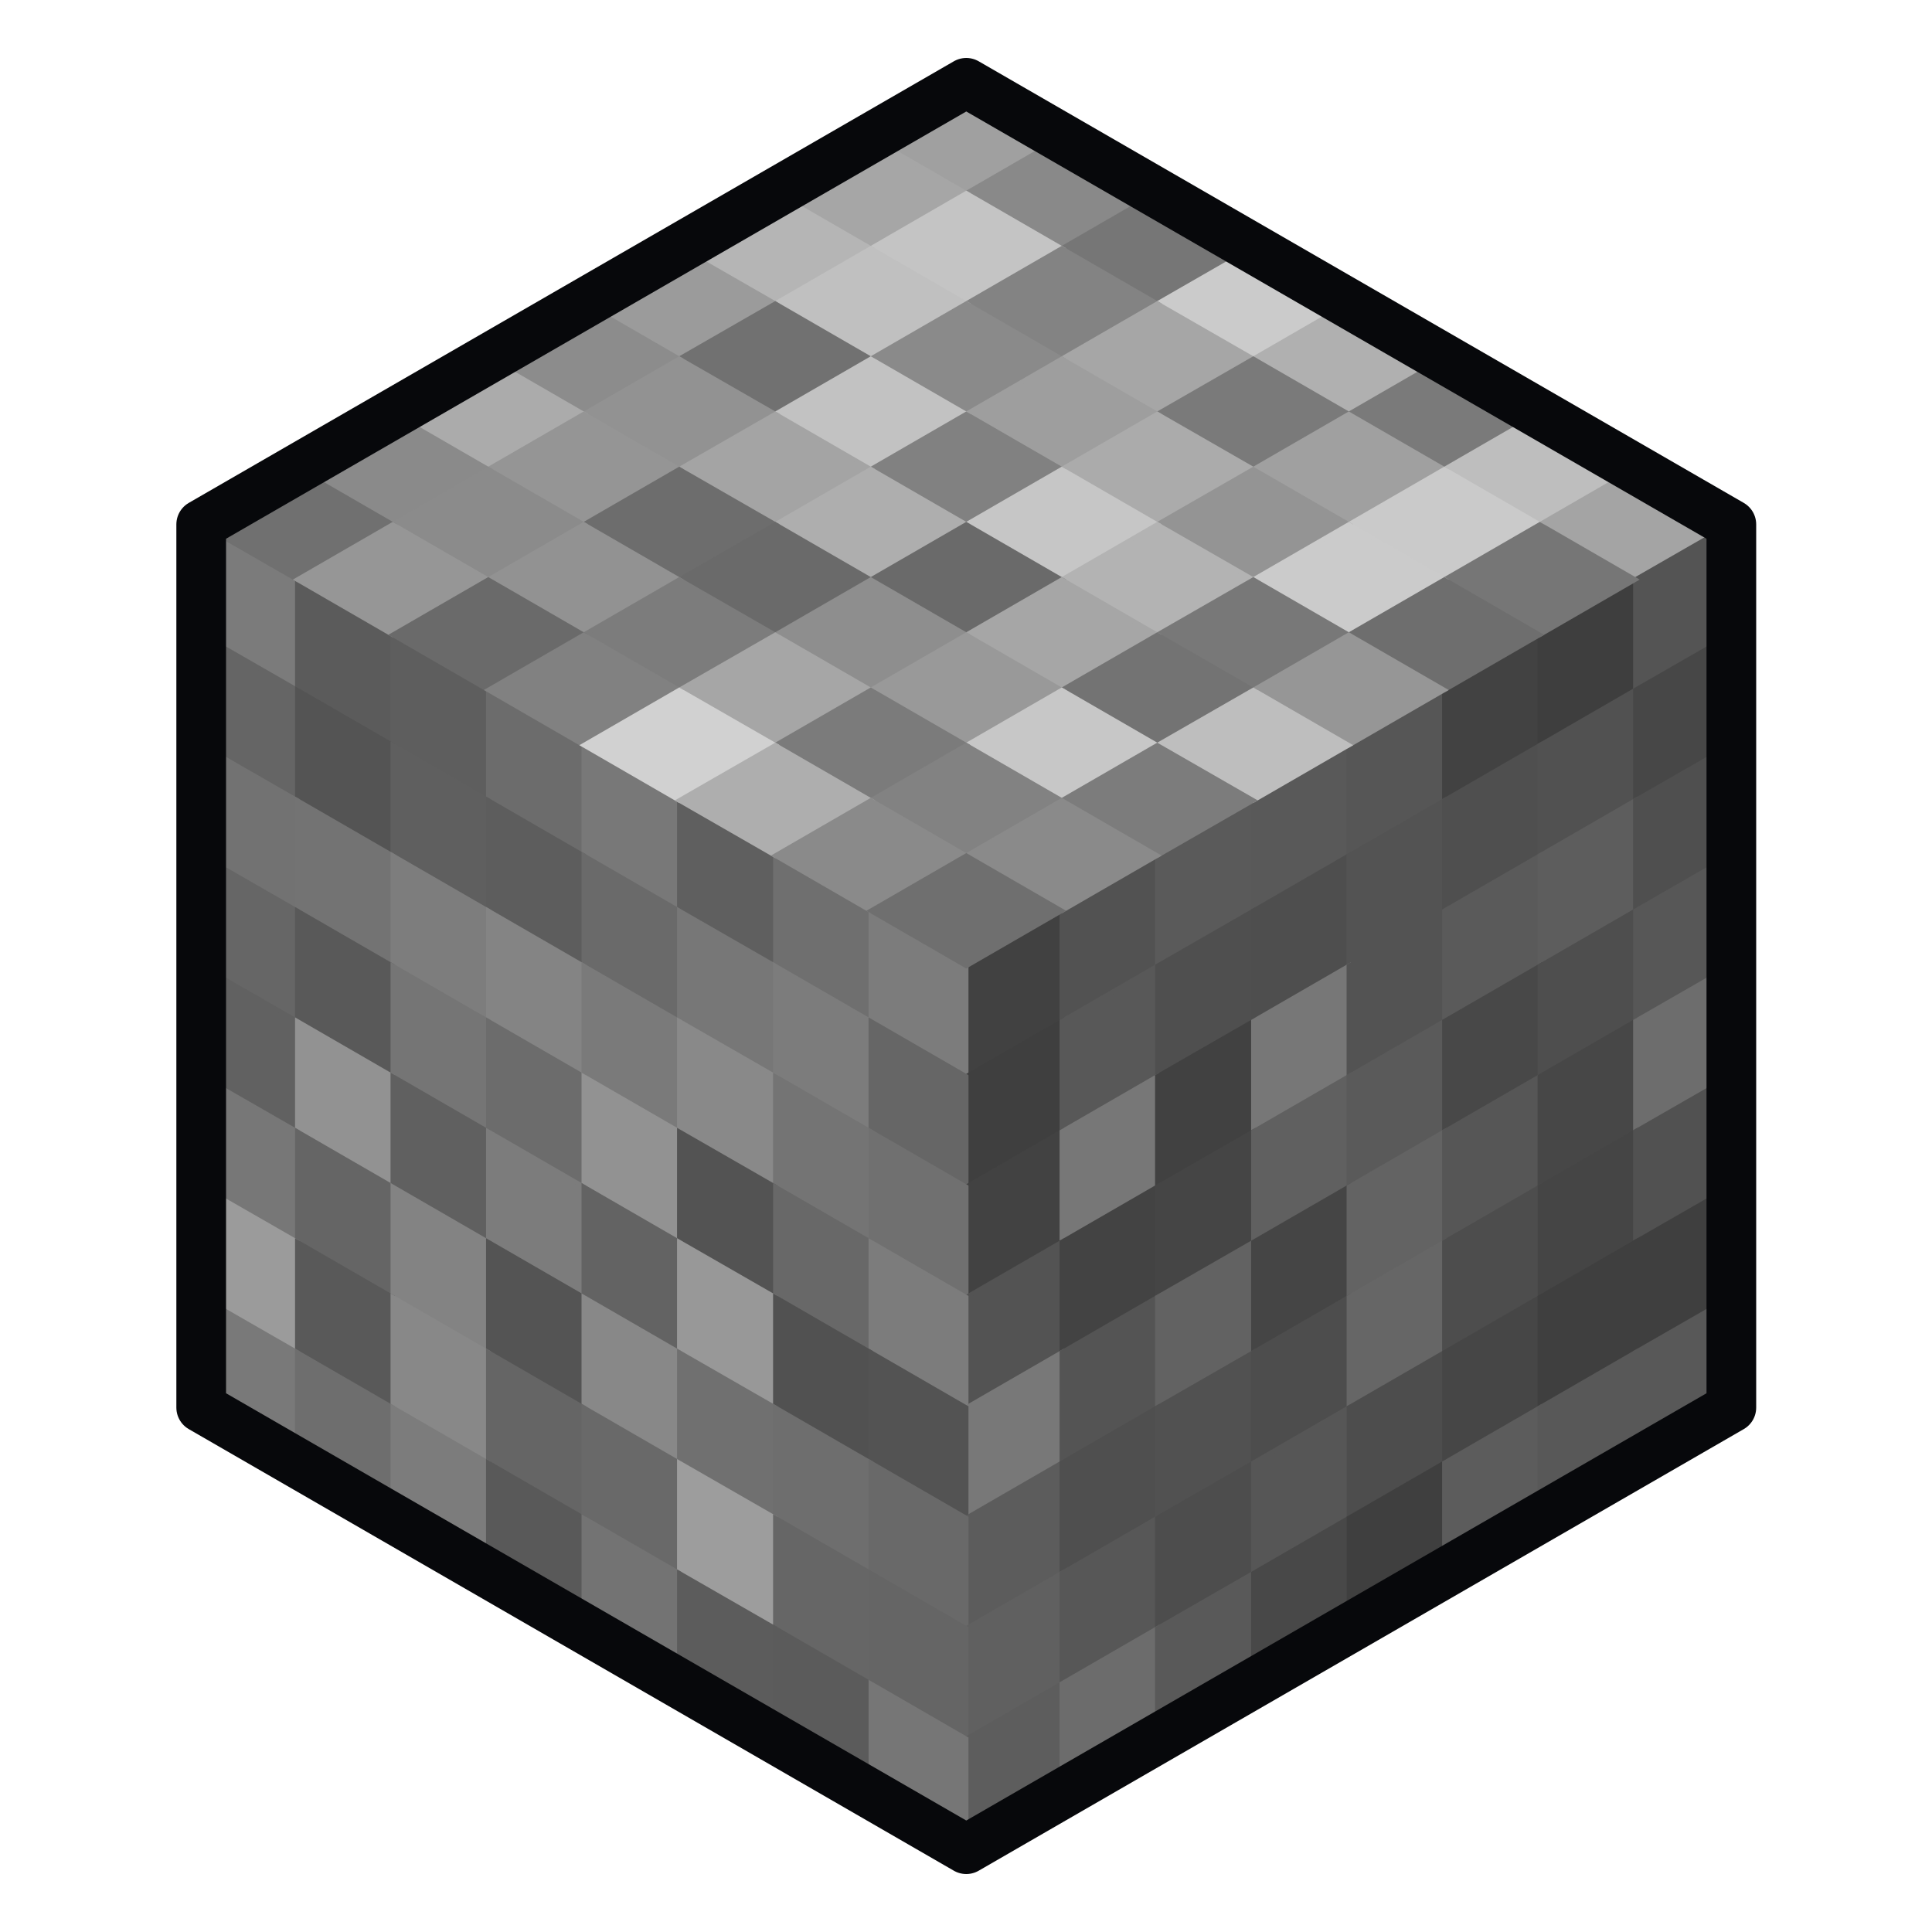
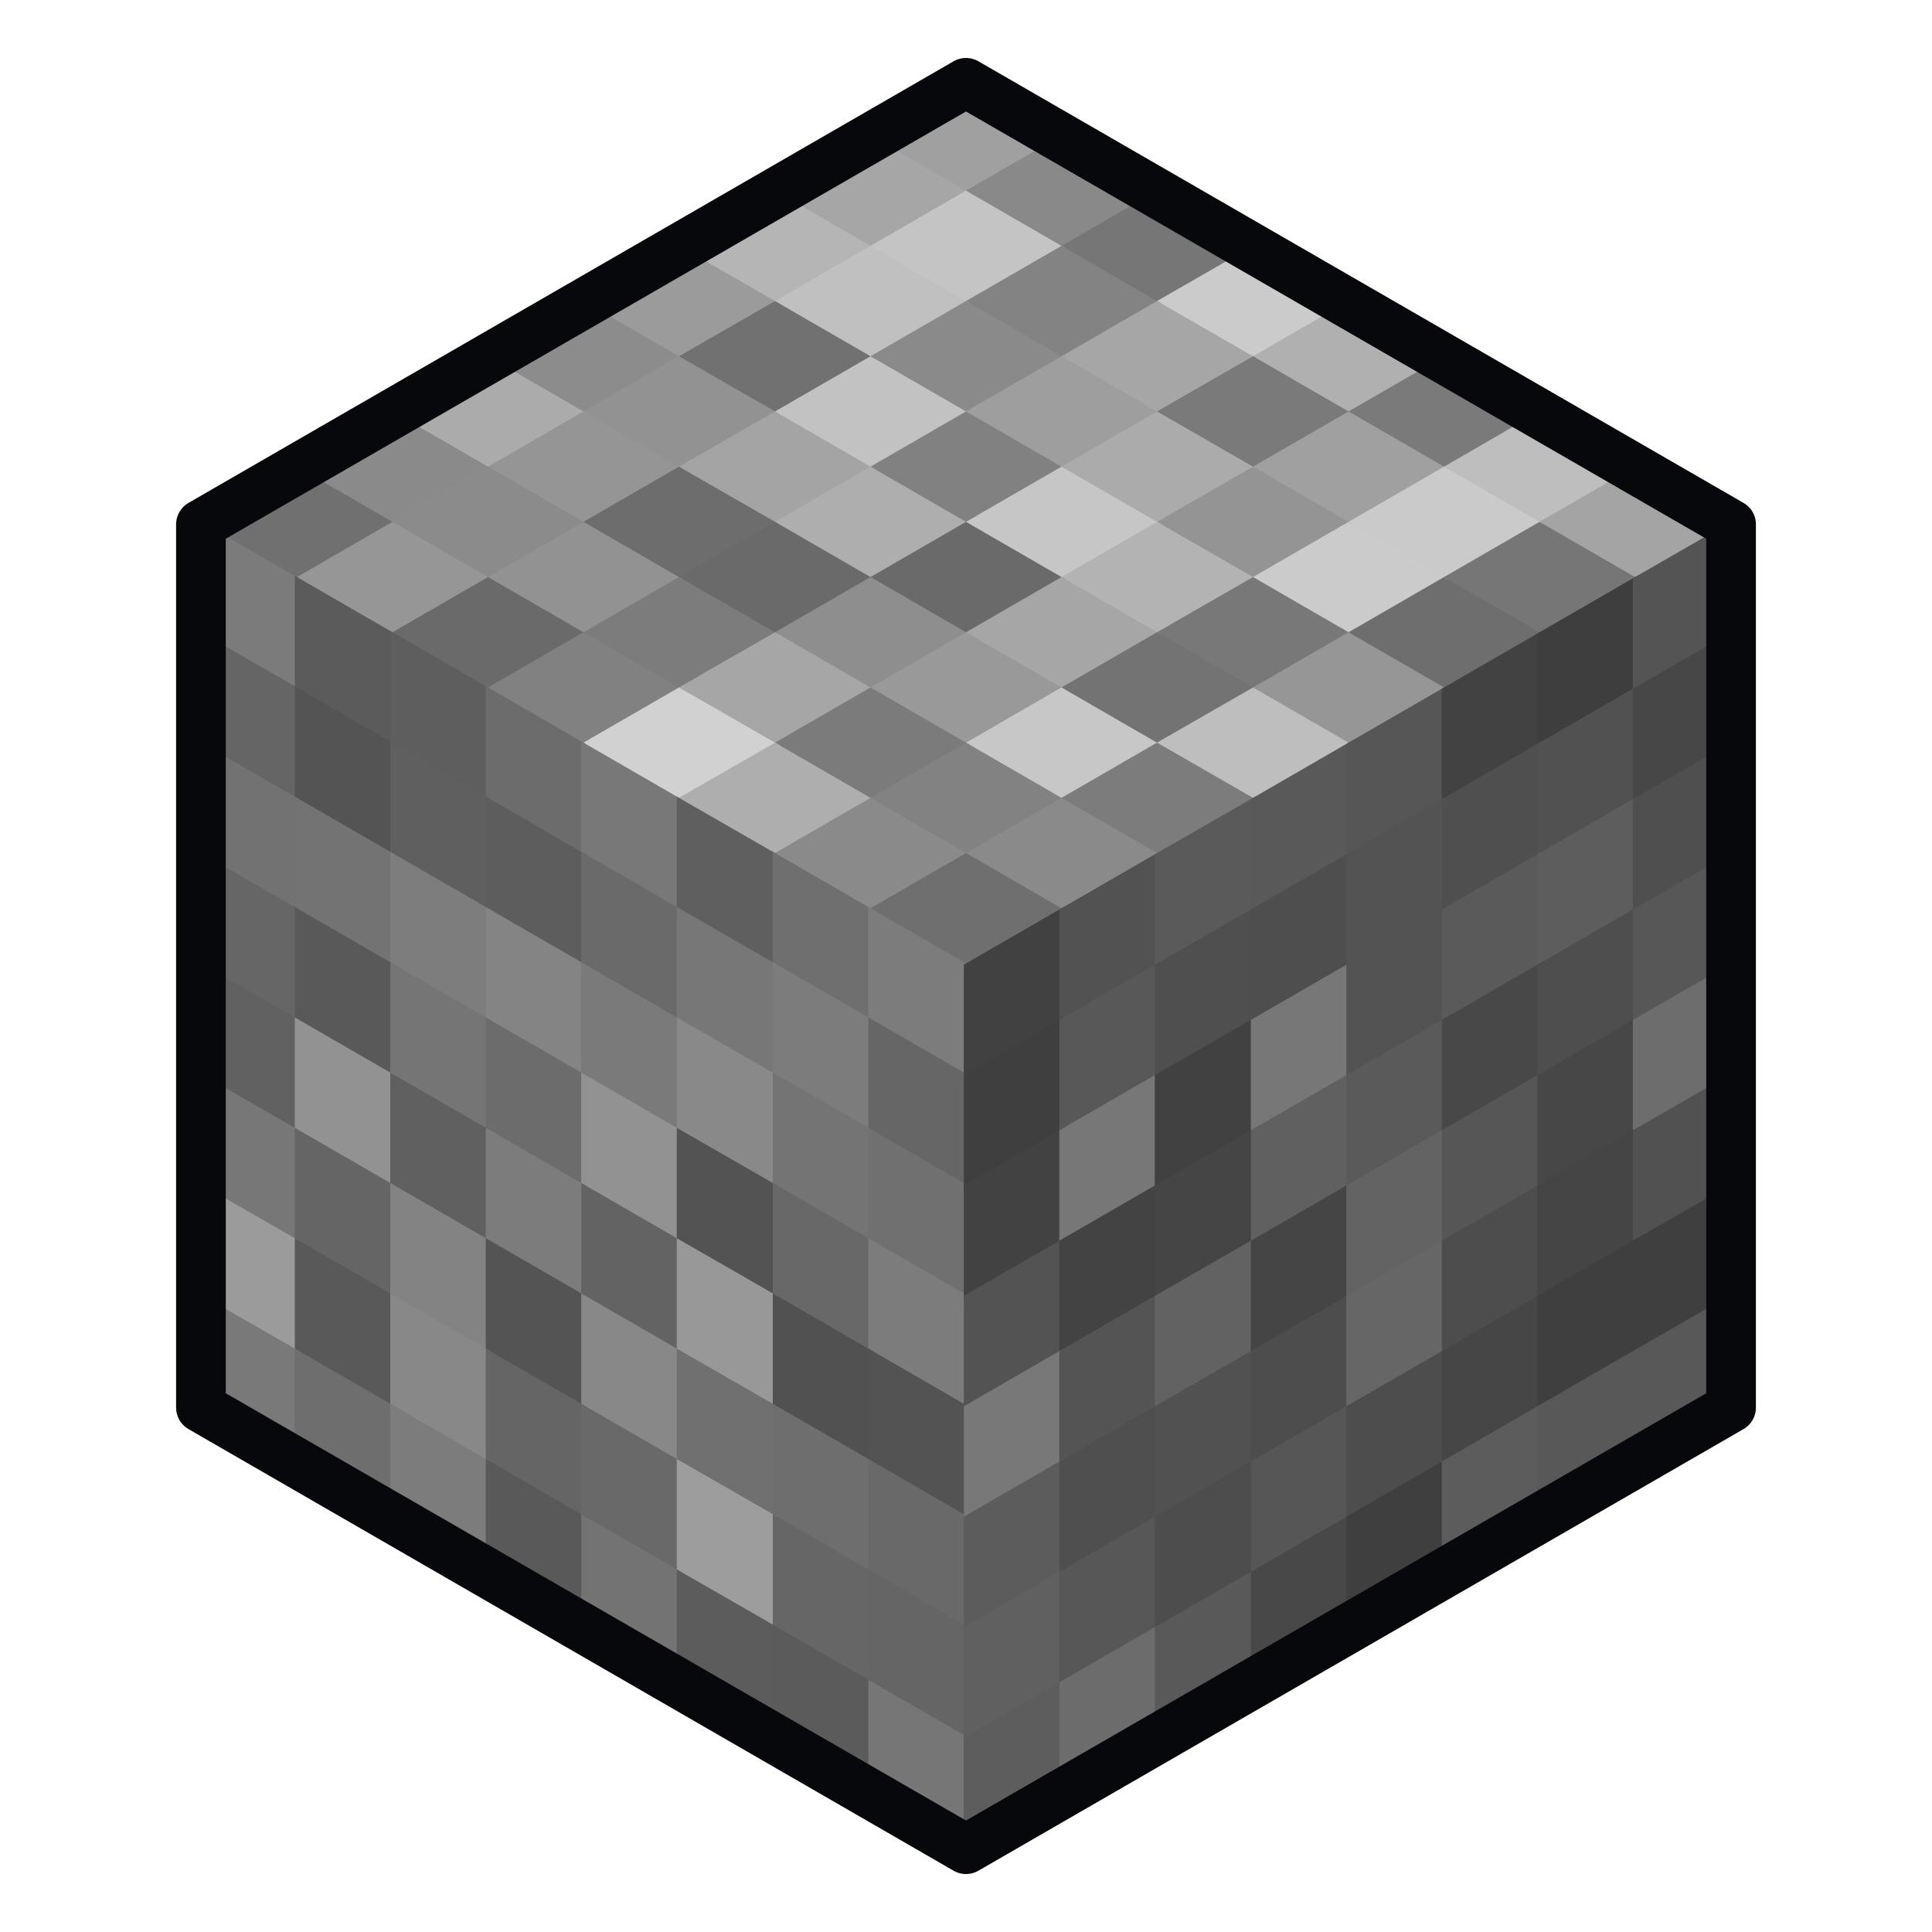
- <svg xmlns="http://www.w3.org/2000/svg" viewBox="-14.86 -1.5 29.71 35.00" width="128" height="128">
+ <svg xmlns="http://www.w3.org/2000/svg" viewBox="-17.50 -1.50 35.00 35.00" width="128" height="128">
  <polygon points="0,0 1.73,1 0,2 -1.73,1" fill="#a0a0a0" stroke="#a0a0a0" stroke-width="0.08" />
+   <polygon points="1.73,1 3.46,2 1.73,3 0,2" fill="#898989" stroke="#898989" stroke-width="0.08" />
+   <polygon points="3.46,2 5.2,3 3.46,4 1.73,3" fill="#767676" stroke="#767676" stroke-width="0.08" />
+   <polygon points="5.2,3 6.93,4 5.2,5 3.46,4" fill="#cbcbcb" stroke="#cbcbcb" stroke-width="0.08" />
+   <polygon points="6.93,4 8.66,5 6.93,6 5.2,5" fill="#b0b0b0" stroke="#b0b0b0" stroke-width="0.08" />
+   <polygon points="8.66,5 10.39,6 8.66,7 6.93,6" fill="#7a7a7a" stroke="#7a7a7a" stroke-width="0.08" />
+   <polygon points="10.39,6 12.12,7 10.39,8 8.66,7" fill="#bebebe" stroke="#bebebe" stroke-width="0.08" />
+   <polygon points="12.12,7 13.86,8 12.12,9 10.39,8" fill="#a4a4a4" stroke="#a4a4a4" stroke-width="0.08" />
+   <polygon points="-1.73,1 0,2 -1.73,3 -3.46,2" fill="#a6a6a6" stroke="#a6a6a6" stroke-width="0.08" />
+   <polygon points="0,2 1.73,3 0,4 -1.73,3" fill="#c4c4c4" stroke="#c4c4c4" stroke-width="0.08" />
+   <polygon points="1.73,3 3.46,4 1.73,5 0,4" fill="#838383" stroke="#838383" stroke-width="0.08" />
+   <polygon points="3.46,4 5.2,5 3.46,6 1.73,5" fill="#a6a6a6" stroke="#a6a6a6" stroke-width="0.08" />
+   <polygon points="5.2,5 6.93,6 5.2,7 3.46,6" fill="#7a7a7a" stroke="#7a7a7a" stroke-width="0.08" />
+   <polygon points="6.93,6 8.66,7 6.93,8 5.2,7" fill="#a0a0a0" stroke="#a0a0a0" stroke-width="0.08" />
+   <polygon points="8.66,7 10.39,8 8.66,9 6.93,8" fill="#cacaca" stroke="#cacaca" stroke-width="0.08" />
+   <polygon points="10.39,8 12.12,9 10.39,10 8.66,9" fill="#767676" stroke="#767676" stroke-width="0.08" />
+   <polygon points="-3.46,2 -1.73,3 -3.46,4 -5.2,3" fill="#b5b5b5" stroke="#b5b5b5" stroke-width="0.08" />
+   <polygon points="-1.73,3 0,4 -1.73,5 -3.46,4" fill="#c0c0c0" stroke="#c0c0c0" stroke-width="0.08" />
+   <polygon points="0,4 1.73,5 0,6 -1.73,5" fill="#8a8a8a" stroke="#8a8a8a" stroke-width="0.08" />
+   <polygon points="1.73,5 3.46,6 1.73,7 0,6" fill="#9e9e9e" stroke="#9e9e9e" stroke-width="0.08" />
+   <polygon points="3.46,6 5.2,7 3.46,8 1.73,7" fill="#ababab" stroke="#ababab" stroke-width="0.08" />
+   <polygon points="5.2,7 6.93,8 5.2,9 3.46,8" fill="#949494" stroke="#949494" stroke-width="0.08" />
+   <polygon points="6.93,8 8.66,9 6.93,10 5.2,9" fill="#cbcbcb" stroke="#cbcbcb" stroke-width="0.08" />
+   <polygon points="8.66,9 10.39,10 8.66,11 6.93,10" fill="#6e6e6e" stroke="#6e6e6e" stroke-width="0.08" />
+   <polygon points="-5.2,3 -3.46,4 -5.2,5 -6.93,4" fill="#9b9b9b" stroke="#9b9b9b" stroke-width="0.08" />
+   <polygon points="-3.46,4 -1.73,5 -3.46,6 -5.2,5" fill="#717171" stroke="#717171" stroke-width="0.08" />
+   <polygon points="-1.73,5 0,6 -1.73,7 -3.46,6" fill="#c2c2c2" stroke="#c2c2c2" stroke-width="0.08" />
+   <polygon points="0,6 1.73,7 0,8 -1.73,7" fill="#818181" stroke="#818181" stroke-width="0.08" />
+   <polygon points="1.73,7 3.46,8 1.73,9 0,8" fill="#c6c6c6" stroke="#c6c6c6" stroke-width="0.08" />
+   <polygon points="3.46,8 5.2,9 3.46,10 1.73,9" fill="#b3b3b3" stroke="#b3b3b3" stroke-width="0.08" />
+   <polygon points="5.2,9 6.93,10 5.2,11 3.46,10" fill="#787878" stroke="#787878" stroke-width="0.08" />
+   <polygon points="6.93,10 8.66,11 6.93,12 5.2,11" fill="#969696" stroke="#969696" stroke-width="0.08" />
+   <polygon points="-6.93,4 -5.2,5 -6.93,6 -8.66,5" fill="#8c8c8c" stroke="#8c8c8c" stroke-width="0.08" />
+   <polygon points="-5.2,5 -3.46,6 -5.2,7 -6.93,6" fill="#929292" stroke="#929292" stroke-width="0.08" />
+   <polygon points="-3.46,6 -1.73,7 -3.46,8 -5.2,7" fill="#a4a4a4" stroke="#a4a4a4" stroke-width="0.08" />
+   <polygon points="-1.73,7 0,8 -1.73,9 -3.46,8" fill="#aeaeae" stroke="#aeaeae" stroke-width="0.08" />
+   <polygon points="0,8 1.73,9 0,10 -1.73,9" fill="#6a6a6a" stroke="#6a6a6a" stroke-width="0.08" />
+   <polygon points="1.73,9 3.46,10 1.73,11 0,10" fill="#a6a6a6" stroke="#a6a6a6" stroke-width="0.08" />
+   <polygon points="3.46,10 5.2,11 3.46,12 1.73,11" fill="#737373" stroke="#737373" stroke-width="0.08" />
+   <polygon points="5.2,11 6.93,12 5.2,13 3.46,12" fill="#bebebe" stroke="#bebebe" stroke-width="0.08" />
+   <polygon points="-8.66,5 -6.93,6 -8.66,7 -10.39,6" fill="#ababab" stroke="#ababab" stroke-width="0.08" />
+   <polygon points="-6.93,6 -5.2,7 -6.93,8 -8.66,7" fill="#959595" stroke="#959595" stroke-width="0.08" />
+   <polygon points="-5.2,7 -3.46,8 -5.2,9 -6.93,8" fill="#6d6d6d" stroke="#6d6d6d" stroke-width="0.08" />
+   <polygon points="-3.46,8 -1.73,9 -3.46,10 -5.2,9" fill="#6a6a6a" stroke="#6a6a6a" stroke-width="0.08" />
+   <polygon points="-1.73,9 0,10 -1.73,11 -3.46,10" fill="#8e8e8e" stroke="#8e8e8e" stroke-width="0.08" />
+   <polygon points="0,10 1.73,11 0,12 -1.73,11" fill="#999999" stroke="#999999" stroke-width="0.08" />
+   <polygon points="1.73,11 3.46,12 1.73,13 0,12" fill="#c7c7c7" stroke="#c7c7c7" stroke-width="0.08" />
+   <polygon points="3.46,12 5.2,13 3.46,14 1.73,13" fill="#7c7c7c" stroke="#7c7c7c" stroke-width="0.08" />
+   <polygon points="-10.39,6 -8.66,7 -10.39,8 -12.12,7" fill="#8a8a8a" stroke="#8a8a8a" stroke-width="0.08" />
+   <polygon points="-8.66,7 -6.93,8 -8.66,9 -10.39,8" fill="#8b8b8b" stroke="#8b8b8b" stroke-width="0.08" />
+   <polygon points="-6.93,8 -5.2,9 -6.93,10 -8.66,9" fill="#929292" stroke="#929292" stroke-width="0.08" />
+   <polygon points="-5.2,9 -3.46,10 -5.2,11 -6.93,10" fill="#7c7c7c" stroke="#7c7c7c" stroke-width="0.08" />
+   <polygon points="-3.46,10 -1.73,11 -3.46,12 -5.2,11" fill="#a6a6a6" stroke="#a6a6a6" stroke-width="0.08" />
+   <polygon points="-1.73,11 0,12 -1.73,13 -3.46,12" fill="#7b7b7b" stroke="#7b7b7b" stroke-width="0.08" />
+   <polygon points="0,12 1.73,13 0,14 -1.73,13" fill="#828282" stroke="#828282" stroke-width="0.08" />
+   <polygon points="1.73,13 3.46,14 1.73,15 0,14" fill="#8a8a8a" stroke="#8a8a8a" stroke-width="0.08" />
+   <polygon points="-12.12,7 -10.39,8 -12.12,9 -13.86,8" fill="#707070" stroke="#707070" stroke-width="0.08" />
+   <polygon points="-10.39,8 -8.66,9 -10.39,10 -12.12,9" fill="#969696" stroke="#969696" stroke-width="0.08" />
+   <polygon points="-8.66,9 -6.93,10 -8.66,11 -10.39,10" fill="#6a6a6a" stroke="#6a6a6a" stroke-width="0.08" />
+   <polygon points="-6.93,10 -5.2,11 -6.93,12 -8.66,11" fill="#818181" stroke="#818181" stroke-width="0.08" />
+   <polygon points="-5.2,11 -3.46,12 -5.2,13 -6.93,12" fill="#d1d1d1" stroke="#d1d1d1" stroke-width="0.08" />
+   <polygon points="-3.46,12 -1.73,13 -3.46,14 -5.2,13" fill="#aeaeae" stroke="#aeaeae" stroke-width="0.08" />
+   <polygon points="-1.73,13 0,14 -1.73,15 -3.46,14" fill="#8a8a8a" stroke="#8a8a8a" stroke-width="0.08" />
+   <polygon points="0,14 1.73,15 0,16 -1.73,15" fill="#6f6f6f" stroke="#6f6f6f" stroke-width="0.08" />
  <polygon points="-13.86,8 -12.12,9 -12.12,11 -13.86,10" fill="#7b7b7b" stroke="#7b7b7b" stroke-width="0.08" />
+   <polygon points="-12.12,9 -10.39,10 -10.39,12 -12.12,11" fill="#5b5b5b" stroke="#5b5b5b" stroke-width="0.08" />
+   <polygon points="-10.39,10 -8.66,11 -8.66,13 -10.39,12" fill="#5e5e5e" stroke="#5e5e5e" stroke-width="0.08" />
+   <polygon points="-8.66,11 -6.93,12 -6.93,14 -8.66,13" fill="#6c6c6c" stroke="#6c6c6c" stroke-width="0.08" />
+   <polygon points="-6.93,12 -5.2,13 -5.2,15 -6.93,14" fill="#787878" stroke="#787878" stroke-width="0.08" />
+   <polygon points="-5.2,13 -3.46,14 -3.46,16 -5.2,15" fill="#5f5f5f" stroke="#5f5f5f" stroke-width="0.08" />
+   <polygon points="-3.46,14 -1.73,15 -1.73,17 -3.46,16" fill="#6f6f6f" stroke="#6f6f6f" stroke-width="0.08" />
+   <polygon points="-1.73,15 0,16 0,18 -1.73,17" fill="#7c7c7c" stroke="#7c7c7c" stroke-width="0.08" />
+   <polygon points="-13.86,10 -12.12,11 -12.12,13 -13.86,12" fill="#656565" stroke="#656565" stroke-width="0.08" />
+   <polygon points="-12.12,11 -10.39,12 -10.39,14 -12.12,13" fill="#545454" stroke="#545454" stroke-width="0.08" />
+   <polygon points="-10.39,12 -8.66,13 -8.66,15 -10.39,14" fill="#5f5f5f" stroke="#5f5f5f" stroke-width="0.08" />
+   <polygon points="-8.66,13 -6.93,14 -6.93,16 -8.66,15" fill="#5d5d5d" stroke="#5d5d5d" stroke-width="0.08" />
+   <polygon points="-6.93,14 -5.2,15 -5.2,17 -6.93,16" fill="#6a6a6a" stroke="#6a6a6a" stroke-width="0.08" />
+   <polygon points="-5.2,15 -3.46,16 -3.46,18 -5.2,17" fill="#777777" stroke="#777777" stroke-width="0.08" />
+   <polygon points="-3.46,16 -1.73,17 -1.73,19 -3.46,18" fill="#7c7c7c" stroke="#7c7c7c" stroke-width="0.08" />
+   <polygon points="-1.73,17 0,18 0,20 -1.73,19" fill="#666666" stroke="#666666" stroke-width="0.08" />
+   <polygon points="-13.86,12 -12.12,13 -12.12,15 -13.86,14" fill="#727272" stroke="#727272" stroke-width="0.08" />
+   <polygon points="-12.12,13 -10.39,14 -10.39,16 -12.12,15" fill="#737373" stroke="#737373" stroke-width="0.08" />
+   <polygon points="-10.39,14 -8.66,15 -8.66,17 -10.39,16" fill="#7d7d7d" stroke="#7d7d7d" stroke-width="0.08" />
+   <polygon points="-8.66,15 -6.93,16 -6.93,18 -8.66,17" fill="#848484" stroke="#848484" stroke-width="0.08" />
+   <polygon points="-6.93,16 -5.2,17 -5.2,19 -6.93,18" fill="#7a7a7a" stroke="#7a7a7a" stroke-width="0.08" />
+   <polygon points="-5.2,17 -3.46,18 -3.46,20 -5.2,19" fill="#898989" stroke="#898989" stroke-width="0.08" />
+   <polygon points="-3.46,18 -1.73,19 -1.73,21 -3.46,20" fill="#747474" stroke="#747474" stroke-width="0.08" />
+   <polygon points="-1.73,19 0,20 0,22 -1.73,21" fill="#707070" stroke="#707070" stroke-width="0.08" />
+   <polygon points="-13.86,14 -12.12,15 -12.12,17 -13.86,16" fill="#666666" stroke="#666666" stroke-width="0.08" />
+   <polygon points="-12.12,15 -10.39,16 -10.39,18 -12.12,17" fill="#595959" stroke="#595959" stroke-width="0.08" />
+   <polygon points="-10.39,16 -8.66,17 -8.66,19 -10.39,18" fill="#757575" stroke="#757575" stroke-width="0.08" />
+   <polygon points="-8.66,17 -6.93,18 -6.93,20 -8.66,19" fill="#6c6c6c" stroke="#6c6c6c" stroke-width="0.08" />
+   <polygon points="-6.93,18 -5.2,19 -5.2,21 -6.93,20" fill="#929292" stroke="#929292" stroke-width="0.08" />
+   <polygon points="-5.2,19 -3.46,20 -3.46,22 -5.2,21" fill="#535353" stroke="#535353" stroke-width="0.08" />
+   <polygon points="-3.46,20 -1.73,21 -1.73,23 -3.46,22" fill="#686868" stroke="#686868" stroke-width="0.08" />
+   <polygon points="-1.73,21 0,22 0,24 -1.73,23" fill="#7c7c7c" stroke="#7c7c7c" stroke-width="0.08" />
+   <polygon points="-13.86,16 -12.12,17 -12.12,19 -13.86,18" fill="#616161" stroke="#616161" stroke-width="0.08" />
+   <polygon points="-12.12,17 -10.39,18 -10.39,20 -12.12,19" fill="#929292" stroke="#929292" stroke-width="0.08" />
+   <polygon points="-10.39,18 -8.66,19 -8.66,21 -10.39,20" fill="#606060" stroke="#606060" stroke-width="0.08" />
+   <polygon points="-8.66,19 -6.93,20 -6.93,22 -8.66,21" fill="#7c7c7c" stroke="#7c7c7c" stroke-width="0.08" />
+   <polygon points="-6.93,20 -5.2,21 -5.2,23 -6.93,22" fill="#636363" stroke="#636363" stroke-width="0.08" />
+   <polygon points="-5.2,21 -3.46,22 -3.46,24 -5.2,23" fill="#989898" stroke="#989898" stroke-width="0.08" />
+   <polygon points="-3.46,22 -1.73,23 -1.73,25 -3.46,24" fill="#515151" stroke="#515151" stroke-width="0.08" />
+   <polygon points="-1.73,23 0,24 0,26 -1.73,25" fill="#535353" stroke="#535353" stroke-width="0.08" />
+   <polygon points="-13.86,18 -12.12,19 -12.12,21 -13.86,20" fill="#777777" stroke="#777777" stroke-width="0.08" />
+   <polygon points="-12.12,19 -10.39,20 -10.39,22 -12.12,21" fill="#656565" stroke="#656565" stroke-width="0.08" />
+   <polygon points="-10.39,20 -8.66,21 -8.66,23 -10.39,22" fill="#838383" stroke="#838383" stroke-width="0.08" />
+   <polygon points="-8.66,21 -6.93,22 -6.93,24 -8.66,23" fill="#545454" stroke="#545454" stroke-width="0.08" />
+   <polygon points="-6.93,22 -5.2,23 -5.2,25 -6.93,24" fill="#888888" stroke="#888888" stroke-width="0.08" />
+   <polygon points="-5.2,23 -3.46,24 -3.46,26 -5.2,25" fill="#707070" stroke="#707070" stroke-width="0.08" />
+   <polygon points="-3.46,24 -1.73,25 -1.73,27 -3.46,26" fill="#6e6e6e" stroke="#6e6e6e" stroke-width="0.08" />
+   <polygon points="-1.73,25 0,26 0,28 -1.73,27" fill="#696969" stroke="#696969" stroke-width="0.08" />
+   <polygon points="-13.86,20 -12.12,21 -12.12,23 -13.86,22" fill="#9b9b9b" stroke="#9b9b9b" stroke-width="0.08" />
+   <polygon points="-12.12,21 -10.39,22 -10.39,24 -12.12,23" fill="#595959" stroke="#595959" stroke-width="0.08" />
+   <polygon points="-10.39,22 -8.66,23 -8.66,25 -10.39,24" fill="#888888" stroke="#888888" stroke-width="0.08" />
+   <polygon points="-8.66,23 -6.93,24 -6.93,26 -8.66,25" fill="#656565" stroke="#656565" stroke-width="0.08" />
+   <polygon points="-6.93,24 -5.2,25 -5.2,27 -6.93,26" fill="#696969" stroke="#696969" stroke-width="0.08" />
+   <polygon points="-5.2,25 -3.46,26 -3.46,28 -5.2,27" fill="#9d9d9d" stroke="#9d9d9d" stroke-width="0.08" />
+   <polygon points="-3.46,26 -1.73,27 -1.73,29 -3.46,28" fill="#666666" stroke="#666666" stroke-width="0.08" />
+   <polygon points="-1.73,27 0,28 0,30 -1.73,29" fill="#656565" stroke="#656565" stroke-width="0.08" />
+   <polygon points="-13.86,22 -12.12,23 -12.12,25 -13.86,24" fill="#797979" stroke="#797979" stroke-width="0.08" />
+   <polygon points="-12.12,23 -10.39,24 -10.39,26 -12.12,25" fill="#6e6e6e" stroke="#6e6e6e" stroke-width="0.08" />
+   <polygon points="-10.39,24 -8.66,25 -8.66,27 -10.39,26" fill="#7c7c7c" stroke="#7c7c7c" stroke-width="0.08" />
+   <polygon points="-8.66,25 -6.93,26 -6.93,28 -8.66,27" fill="#595959" stroke="#595959" stroke-width="0.08" />
+   <polygon points="-6.93,26 -5.2,27 -5.2,29 -6.93,28" fill="#737373" stroke="#737373" stroke-width="0.08" />
+   <polygon points="-5.2,27 -3.46,28 -3.46,30 -5.2,29" fill="#5c5c5c" stroke="#5c5c5c" stroke-width="0.08" />
+   <polygon points="-3.46,28 -1.73,29 -1.73,31 -3.46,30" fill="#5b5b5b" stroke="#5b5b5b" stroke-width="0.08" />
+   <polygon points="-1.73,29 0,30 0,32 -1.73,31" fill="#767676" stroke="#767676" stroke-width="0.08" />
  <polygon points="0,16 1.73,15 1.73,17 0,18" fill="#414141" stroke="#414141" stroke-width="0.08" />
-   <polygon points="1.73,1 3.46,2 1.73,3 0,2" fill="#898989" stroke="#898989" stroke-width="0.08" />
-   <polygon points="-12.12,9 -10.39,10 -10.39,12 -12.12,11" fill="#5b5b5b" stroke="#5b5b5b" stroke-width="0.08" />
  <polygon points="1.73,15 3.46,14 3.46,16 1.73,17" fill="#525252" stroke="#525252" stroke-width="0.08" />
-   <polygon points="3.46,2 5.2,3 3.46,4 1.73,3" fill="#767676" stroke="#767676" stroke-width="0.08" />
-   <polygon points="-10.39,10 -8.66,11 -8.66,13 -10.39,12" fill="#5e5e5e" stroke="#5e5e5e" stroke-width="0.08" />
  <polygon points="3.46,14 5.2,13 5.2,15 3.46,16" fill="#5a5a5a" stroke="#5a5a5a" stroke-width="0.08" />
-   <polygon points="5.2,3 6.93,4 5.2,5 3.46,4" fill="#cbcbcb" stroke="#cbcbcb" stroke-width="0.08" />
-   <polygon points="-8.66,11 -6.93,12 -6.93,14 -8.66,13" fill="#6c6c6c" stroke="#6c6c6c" stroke-width="0.08" />
  <polygon points="5.2,13 6.93,12 6.93,14 5.2,15" fill="#595959" stroke="#595959" stroke-width="0.08" />
-   <polygon points="6.93,4 8.66,5 6.93,6 5.2,5" fill="#b0b0b0" stroke="#b0b0b0" stroke-width="0.08" />
-   <polygon points="-6.93,12 -5.2,13 -5.2,15 -6.93,14" fill="#787878" stroke="#787878" stroke-width="0.08" />
  <polygon points="6.93,12 8.66,11 8.66,13 6.93,14" fill="#565656" stroke="#565656" stroke-width="0.08" />
-   <polygon points="8.66,5 10.39,6 8.66,7 6.93,6" fill="#7a7a7a" stroke="#7a7a7a" stroke-width="0.08" />
-   <polygon points="-5.2,13 -3.46,14 -3.46,16 -5.2,15" fill="#5f5f5f" stroke="#5f5f5f" stroke-width="0.08" />
  <polygon points="8.66,11 10.39,10 10.39,12 8.66,13" fill="#424242" stroke="#424242" stroke-width="0.08" />
-   <polygon points="10.39,6 12.12,7 10.39,8 8.66,7" fill="#bebebe" stroke="#bebebe" stroke-width="0.08" />
-   <polygon points="-3.46,14 -1.73,15 -1.73,17 -3.46,16" fill="#6f6f6f" stroke="#6f6f6f" stroke-width="0.08" />
  <polygon points="10.39,10 12.12,9 12.12,11 10.39,12" fill="#3e3e3e" stroke="#3e3e3e" stroke-width="0.08" />
-   <polygon points="12.12,7 13.86,8 12.12,9 10.39,8" fill="#a4a4a4" stroke="#a4a4a4" stroke-width="0.08" />
-   <polygon points="-1.73,15 0,16 0,18 -1.73,17" fill="#7c7c7c" stroke="#7c7c7c" stroke-width="0.08" />
  <polygon points="12.12,9 13.86,8 13.86,10 12.12,11" fill="#545454" stroke="#545454" stroke-width="0.08" />
-   <polygon points="-1.73,1 0,2 -1.73,3 -3.46,2" fill="#a6a6a6" stroke="#a6a6a6" stroke-width="0.08" />
-   <polygon points="-13.86,10 -12.12,11 -12.12,13 -13.86,12" fill="#656565" stroke="#656565" stroke-width="0.08" />
  <polygon points="0,18 1.73,17 1.73,19 0,20" fill="#3f3f3f" stroke="#3f3f3f" stroke-width="0.08" />
-   <polygon points="0,2 1.73,3 0,4 -1.73,3" fill="#c4c4c4" stroke="#c4c4c4" stroke-width="0.08" />
-   <polygon points="-12.12,11 -10.39,12 -10.39,14 -12.12,13" fill="#545454" stroke="#545454" stroke-width="0.08" />
  <polygon points="1.73,17 3.46,16 3.46,18 1.73,19" fill="#585858" stroke="#585858" stroke-width="0.08" />
-   <polygon points="1.73,3 3.46,4 1.73,5 0,4" fill="#838383" stroke="#838383" stroke-width="0.08" />
-   <polygon points="-10.39,12 -8.66,13 -8.66,15 -10.39,14" fill="#5f5f5f" stroke="#5f5f5f" stroke-width="0.08" />
  <polygon points="3.46,16 5.2,15 5.2,17 3.46,18" fill="#4f4f4f" stroke="#4f4f4f" stroke-width="0.08" />
-   <polygon points="3.46,4 5.2,5 3.46,6 1.73,5" fill="#a6a6a6" stroke="#a6a6a6" stroke-width="0.08" />
-   <polygon points="-8.66,13 -6.93,14 -6.93,16 -8.66,15" fill="#5d5d5d" stroke="#5d5d5d" stroke-width="0.08" />
  <polygon points="5.2,15 6.93,14 6.93,16 5.2,17" fill="#4e4e4e" stroke="#4e4e4e" stroke-width="0.08" />
-   <polygon points="5.2,5 6.93,6 5.2,7 3.46,6" fill="#7a7a7a" stroke="#7a7a7a" stroke-width="0.08" />
-   <polygon points="-6.93,14 -5.2,15 -5.2,17 -6.93,16" fill="#6a6a6a" stroke="#6a6a6a" stroke-width="0.08" />
  <polygon points="6.93,14 8.66,13 8.66,15 6.93,16" fill="#535353" stroke="#535353" stroke-width="0.08" />
-   <polygon points="6.93,6 8.66,7 6.93,8 5.2,7" fill="#a0a0a0" stroke="#a0a0a0" stroke-width="0.08" />
-   <polygon points="-5.2,15 -3.46,16 -3.46,18 -5.2,17" fill="#777777" stroke="#777777" stroke-width="0.08" />
  <polygon points="8.66,13 10.39,12 10.39,14 8.66,15" fill="#4f4f4f" stroke="#4f4f4f" stroke-width="0.08" />
-   <polygon points="8.66,7 10.39,8 8.66,9 6.93,8" fill="#cacaca" stroke="#cacaca" stroke-width="0.08" />
-   <polygon points="-3.46,16 -1.73,17 -1.73,19 -3.46,18" fill="#7c7c7c" stroke="#7c7c7c" stroke-width="0.08" />
  <polygon points="10.39,12 12.12,11 12.12,13 10.39,14" fill="#515151" stroke="#515151" stroke-width="0.08" />
-   <polygon points="10.39,8 12.12,9 10.39,10 8.66,9" fill="#767676" stroke="#767676" stroke-width="0.08" />
-   <polygon points="-1.73,17 0,18 0,20 -1.73,19" fill="#666666" stroke="#666666" stroke-width="0.08" />
  <polygon points="12.12,11 13.86,10 13.86,12 12.12,13" fill="#474747" stroke="#474747" stroke-width="0.08" />
-   <polygon points="-3.46,2 -1.73,3 -3.46,4 -5.2,3" fill="#b5b5b5" stroke="#b5b5b5" stroke-width="0.08" />
-   <polygon points="-13.86,12 -12.12,13 -12.12,15 -13.86,14" fill="#727272" stroke="#727272" stroke-width="0.08" />
  <polygon points="0,20 1.73,19 1.73,21 0,22" fill="#424242" stroke="#424242" stroke-width="0.08" />
-   <polygon points="-1.73,3 0,4 -1.73,5 -3.46,4" fill="#c0c0c0" stroke="#c0c0c0" stroke-width="0.08" />
-   <polygon points="-12.12,13 -10.39,14 -10.39,16 -12.12,15" fill="#737373" stroke="#737373" stroke-width="0.08" />
  <polygon points="1.73,19 3.46,18 3.46,20 1.73,21" fill="#777777" stroke="#777777" stroke-width="0.08" />
-   <polygon points="0,4 1.73,5 0,6 -1.73,5" fill="#8a8a8a" stroke="#8a8a8a" stroke-width="0.08" />
-   <polygon points="-10.39,14 -8.66,15 -8.66,17 -10.39,16" fill="#7d7d7d" stroke="#7d7d7d" stroke-width="0.08" />
  <polygon points="3.46,18 5.2,17 5.2,19 3.46,20" fill="#414141" stroke="#414141" stroke-width="0.08" />
-   <polygon points="1.73,5 3.46,6 1.73,7 0,6" fill="#9e9e9e" stroke="#9e9e9e" stroke-width="0.08" />
-   <polygon points="-8.66,15 -6.93,16 -6.93,18 -8.66,17" fill="#848484" stroke="#848484" stroke-width="0.08" />
  <polygon points="5.2,17 6.93,16 6.93,18 5.2,19" fill="#777777" stroke="#777777" stroke-width="0.08" />
-   <polygon points="3.46,6 5.2,7 3.46,8 1.73,7" fill="#ababab" stroke="#ababab" stroke-width="0.08" />
-   <polygon points="-6.93,16 -5.2,17 -5.2,19 -6.93,18" fill="#7a7a7a" stroke="#7a7a7a" stroke-width="0.08" />
  <polygon points="6.93,16 8.66,15 8.66,17 6.93,18" fill="#535353" stroke="#535353" stroke-width="0.08" />
-   <polygon points="5.2,7 6.93,8 5.2,9 3.46,8" fill="#949494" stroke="#949494" stroke-width="0.08" />
-   <polygon points="-5.2,17 -3.46,18 -3.46,20 -5.2,19" fill="#898989" stroke="#898989" stroke-width="0.08" />
  <polygon points="8.66,15 10.39,14 10.39,16 8.66,17" fill="#5a5a5a" stroke="#5a5a5a" stroke-width="0.08" />
-   <polygon points="6.93,8 8.66,9 6.93,10 5.2,9" fill="#cbcbcb" stroke="#cbcbcb" stroke-width="0.08" />
-   <polygon points="-3.46,18 -1.73,19 -1.73,21 -3.46,20" fill="#747474" stroke="#747474" stroke-width="0.08" />
  <polygon points="10.39,14 12.12,13 12.12,15 10.39,16" fill="#5d5d5d" stroke="#5d5d5d" stroke-width="0.08" />
-   <polygon points="8.66,9 10.39,10 8.66,11 6.93,10" fill="#6e6e6e" stroke="#6e6e6e" stroke-width="0.08" />
-   <polygon points="-1.73,19 0,20 0,22 -1.73,21" fill="#707070" stroke="#707070" stroke-width="0.08" />
  <polygon points="12.12,13 13.86,12 13.86,14 12.12,15" fill="#4f4f4f" stroke="#4f4f4f" stroke-width="0.08" />
-   <polygon points="-5.2,3 -3.46,4 -5.2,5 -6.93,4" fill="#9b9b9b" stroke="#9b9b9b" stroke-width="0.08" />
-   <polygon points="-13.86,14 -12.12,15 -12.12,17 -13.86,16" fill="#666666" stroke="#666666" stroke-width="0.08" />
  <polygon points="0,22 1.73,21 1.73,23 0,24" fill="#535353" stroke="#535353" stroke-width="0.08" />
-   <polygon points="-3.46,4 -1.73,5 -3.46,6 -5.2,5" fill="#717171" stroke="#717171" stroke-width="0.08" />
-   <polygon points="-12.12,15 -10.39,16 -10.39,18 -12.12,17" fill="#595959" stroke="#595959" stroke-width="0.08" />
  <polygon points="1.73,21 3.46,20 3.46,22 1.73,23" fill="#434343" stroke="#434343" stroke-width="0.08" />
-   <polygon points="-1.73,5 0,6 -1.73,7 -3.46,6" fill="#c2c2c2" stroke="#c2c2c2" stroke-width="0.08" />
-   <polygon points="-10.39,16 -8.66,17 -8.66,19 -10.39,18" fill="#757575" stroke="#757575" stroke-width="0.08" />
  <polygon points="3.46,20 5.2,19 5.2,21 3.46,22" fill="#454545" stroke="#454545" stroke-width="0.08" />
-   <polygon points="0,6 1.73,7 0,8 -1.73,7" fill="#818181" stroke="#818181" stroke-width="0.08" />
-   <polygon points="-8.66,17 -6.93,18 -6.93,20 -8.66,19" fill="#6c6c6c" stroke="#6c6c6c" stroke-width="0.08" />
  <polygon points="5.2,19 6.93,18 6.93,20 5.2,21" fill="#606060" stroke="#606060" stroke-width="0.08" />
-   <polygon points="1.73,7 3.46,8 1.73,9 0,8" fill="#c6c6c6" stroke="#c6c6c6" stroke-width="0.08" />
-   <polygon points="-6.93,18 -5.2,19 -5.2,21 -6.93,20" fill="#929292" stroke="#929292" stroke-width="0.08" />
  <polygon points="6.93,18 8.66,17 8.66,19 6.93,20" fill="#5a5a5a" stroke="#5a5a5a" stroke-width="0.08" />
-   <polygon points="3.46,8 5.2,9 3.46,10 1.73,9" fill="#b3b3b3" stroke="#b3b3b3" stroke-width="0.08" />
-   <polygon points="-5.2,19 -3.46,20 -3.46,22 -5.2,21" fill="#535353" stroke="#535353" stroke-width="0.08" />
  <polygon points="8.66,17 10.39,16 10.39,18 8.66,19" fill="#484848" stroke="#484848" stroke-width="0.08" />
-   <polygon points="5.2,9 6.93,10 5.2,11 3.46,10" fill="#787878" stroke="#787878" stroke-width="0.08" />
-   <polygon points="-3.46,20 -1.73,21 -1.73,23 -3.46,22" fill="#686868" stroke="#686868" stroke-width="0.08" />
  <polygon points="10.39,16 12.12,15 12.12,17 10.39,18" fill="#4e4e4e" stroke="#4e4e4e" stroke-width="0.08" />
-   <polygon points="6.93,10 8.66,11 6.93,12 5.2,11" fill="#969696" stroke="#969696" stroke-width="0.08" />
-   <polygon points="-1.73,21 0,22 0,24 -1.73,23" fill="#7c7c7c" stroke="#7c7c7c" stroke-width="0.08" />
  <polygon points="12.12,15 13.86,14 13.86,16 12.12,17" fill="#575757" stroke="#575757" stroke-width="0.08" />
-   <polygon points="-6.93,4 -5.2,5 -6.93,6 -8.66,5" fill="#8c8c8c" stroke="#8c8c8c" stroke-width="0.08" />
-   <polygon points="-13.86,16 -12.12,17 -12.12,19 -13.86,18" fill="#616161" stroke="#616161" stroke-width="0.08" />
  <polygon points="0,24 1.73,23 1.73,25 0,26" fill="#787878" stroke="#787878" stroke-width="0.08" />
-   <polygon points="-5.2,5 -3.46,6 -5.2,7 -6.93,6" fill="#929292" stroke="#929292" stroke-width="0.08" />
-   <polygon points="-12.12,17 -10.39,18 -10.39,20 -12.12,19" fill="#929292" stroke="#929292" stroke-width="0.08" />
  <polygon points="1.73,23 3.46,22 3.46,24 1.73,25" fill="#545454" stroke="#545454" stroke-width="0.08" />
-   <polygon points="-3.46,6 -1.73,7 -3.46,8 -5.2,7" fill="#a4a4a4" stroke="#a4a4a4" stroke-width="0.08" />
-   <polygon points="-10.39,18 -8.66,19 -8.66,21 -10.39,20" fill="#606060" stroke="#606060" stroke-width="0.08" />
  <polygon points="3.46,22 5.2,21 5.2,23 3.46,24" fill="#626262" stroke="#626262" stroke-width="0.08" />
-   <polygon points="-1.73,7 0,8 -1.73,9 -3.46,8" fill="#aeaeae" stroke="#aeaeae" stroke-width="0.08" />
-   <polygon points="-8.66,19 -6.93,20 -6.93,22 -8.66,21" fill="#7c7c7c" stroke="#7c7c7c" stroke-width="0.08" />
  <polygon points="5.2,21 6.93,20 6.93,22 5.2,23" fill="#454545" stroke="#454545" stroke-width="0.08" />
-   <polygon points="0,8 1.73,9 0,10 -1.73,9" fill="#6a6a6a" stroke="#6a6a6a" stroke-width="0.08" />
-   <polygon points="-6.93,20 -5.2,21 -5.2,23 -6.93,22" fill="#636363" stroke="#636363" stroke-width="0.08" />
  <polygon points="6.93,20 8.66,19 8.66,21 6.93,22" fill="#636363" stroke="#636363" stroke-width="0.08" />
-   <polygon points="1.73,9 3.46,10 1.73,11 0,10" fill="#a6a6a6" stroke="#a6a6a6" stroke-width="0.08" />
-   <polygon points="-5.2,21 -3.46,22 -3.46,24 -5.2,23" fill="#989898" stroke="#989898" stroke-width="0.08" />
  <polygon points="8.66,19 10.39,18 10.39,20 8.66,21" fill="#565656" stroke="#565656" stroke-width="0.08" />
-   <polygon points="3.46,10 5.2,11 3.46,12 1.73,11" fill="#737373" stroke="#737373" stroke-width="0.08" />
-   <polygon points="-3.46,22 -1.73,23 -1.73,25 -3.46,24" fill="#515151" stroke="#515151" stroke-width="0.08" />
  <polygon points="10.39,18 12.12,17 12.12,19 10.39,20" fill="#474747" stroke="#474747" stroke-width="0.08" />
-   <polygon points="5.2,11 6.93,12 5.2,13 3.46,12" fill="#bebebe" stroke="#bebebe" stroke-width="0.08" />
-   <polygon points="-1.73,23 0,24 0,26 -1.73,25" fill="#535353" stroke="#535353" stroke-width="0.08" />
  <polygon points="12.12,17 13.86,16 13.86,18 12.12,19" fill="#6d6d6d" stroke="#6d6d6d" stroke-width="0.08" />
-   <polygon points="-8.66,5 -6.93,6 -8.66,7 -10.39,6" fill="#ababab" stroke="#ababab" stroke-width="0.08" />
-   <polygon points="-13.86,18 -12.12,19 -12.12,21 -13.86,20" fill="#777777" stroke="#777777" stroke-width="0.08" />
  <polygon points="0,26 1.73,25 1.73,27 0,28" fill="#5c5c5c" stroke="#5c5c5c" stroke-width="0.08" />
-   <polygon points="-6.93,6 -5.2,7 -6.93,8 -8.66,7" fill="#959595" stroke="#959595" stroke-width="0.08" />
-   <polygon points="-12.12,19 -10.39,20 -10.39,22 -12.12,21" fill="#656565" stroke="#656565" stroke-width="0.08" />
  <polygon points="1.73,25 3.46,24 3.46,26 1.73,27" fill="#4f4f4f" stroke="#4f4f4f" stroke-width="0.08" />
-   <polygon points="-5.2,7 -3.46,8 -5.2,9 -6.93,8" fill="#6d6d6d" stroke="#6d6d6d" stroke-width="0.08" />
-   <polygon points="-10.39,20 -8.66,21 -8.66,23 -10.39,22" fill="#838383" stroke="#838383" stroke-width="0.08" />
  <polygon points="3.46,24 5.2,23 5.2,25 3.46,26" fill="#515151" stroke="#515151" stroke-width="0.08" />
-   <polygon points="-3.46,8 -1.73,9 -3.46,10 -5.2,9" fill="#6a6a6a" stroke="#6a6a6a" stroke-width="0.08" />
-   <polygon points="-8.66,21 -6.93,22 -6.93,24 -8.66,23" fill="#545454" stroke="#545454" stroke-width="0.08" />
  <polygon points="5.2,23 6.93,22 6.93,24 5.2,25" fill="#4d4d4d" stroke="#4d4d4d" stroke-width="0.08" />
-   <polygon points="-1.73,9 0,10 -1.73,11 -3.46,10" fill="#8e8e8e" stroke="#8e8e8e" stroke-width="0.08" />
-   <polygon points="-6.93,22 -5.2,23 -5.2,25 -6.93,24" fill="#888888" stroke="#888888" stroke-width="0.08" />
  <polygon points="6.93,22 8.66,21 8.66,23 6.93,24" fill="#666666" stroke="#666666" stroke-width="0.08" />
-   <polygon points="0,10 1.73,11 0,12 -1.73,11" fill="#999999" stroke="#999999" stroke-width="0.08" />
-   <polygon points="-5.2,23 -3.46,24 -3.46,26 -5.2,25" fill="#707070" stroke="#707070" stroke-width="0.08" />
  <polygon points="8.66,21 10.39,20 10.39,22 8.66,23" fill="#4d4d4d" stroke="#4d4d4d" stroke-width="0.08" />
-   <polygon points="1.73,11 3.46,12 1.73,13 0,12" fill="#c7c7c7" stroke="#c7c7c7" stroke-width="0.08" />
-   <polygon points="-3.46,24 -1.73,25 -1.73,27 -3.46,26" fill="#6e6e6e" stroke="#6e6e6e" stroke-width="0.08" />
  <polygon points="10.39,20 12.12,19 12.12,21 10.39,22" fill="#454545" stroke="#454545" stroke-width="0.08" />
-   <polygon points="3.46,12 5.2,13 3.46,14 1.73,13" fill="#7c7c7c" stroke="#7c7c7c" stroke-width="0.08" />
-   <polygon points="-1.73,25 0,26 0,28 -1.73,27" fill="#696969" stroke="#696969" stroke-width="0.08" />
  <polygon points="12.12,19 13.86,18 13.86,20 12.12,21" fill="#515151" stroke="#515151" stroke-width="0.08" />
-   <polygon points="-10.39,6 -8.66,7 -10.39,8 -12.12,7" fill="#8a8a8a" stroke="#8a8a8a" stroke-width="0.08" />
-   <polygon points="-13.86,20 -12.12,21 -12.12,23 -13.86,22" fill="#9b9b9b" stroke="#9b9b9b" stroke-width="0.08" />
  <polygon points="0,28 1.73,27 1.73,29 0,30" fill="#606060" stroke="#606060" stroke-width="0.08" />
-   <polygon points="-8.66,7 -6.93,8 -8.66,9 -10.39,8" fill="#8b8b8b" stroke="#8b8b8b" stroke-width="0.08" />
-   <polygon points="-12.12,21 -10.39,22 -10.39,24 -12.12,23" fill="#595959" stroke="#595959" stroke-width="0.08" />
  <polygon points="1.73,27 3.46,26 3.46,28 1.73,29" fill="#575757" stroke="#575757" stroke-width="0.08" />
-   <polygon points="-6.93,8 -5.2,9 -6.93,10 -8.66,9" fill="#929292" stroke="#929292" stroke-width="0.08" />
-   <polygon points="-10.39,22 -8.66,23 -8.66,25 -10.39,24" fill="#888888" stroke="#888888" stroke-width="0.08" />
  <polygon points="3.46,26 5.2,25 5.2,27 3.46,28" fill="#4d4d4d" stroke="#4d4d4d" stroke-width="0.08" />
-   <polygon points="-5.2,9 -3.46,10 -5.2,11 -6.93,10" fill="#7c7c7c" stroke="#7c7c7c" stroke-width="0.08" />
-   <polygon points="-8.66,23 -6.93,24 -6.93,26 -8.66,25" fill="#656565" stroke="#656565" stroke-width="0.08" />
  <polygon points="5.2,25 6.93,24 6.93,26 5.2,27" fill="#565656" stroke="#565656" stroke-width="0.08" />
-   <polygon points="-3.46,10 -1.73,11 -3.46,12 -5.2,11" fill="#a6a6a6" stroke="#a6a6a6" stroke-width="0.08" />
-   <polygon points="-6.93,24 -5.2,25 -5.2,27 -6.93,26" fill="#696969" stroke="#696969" stroke-width="0.08" />
  <polygon points="6.93,24 8.66,23 8.66,25 6.93,26" fill="#4d4d4d" stroke="#4d4d4d" stroke-width="0.08" />
-   <polygon points="-1.73,11 0,12 -1.73,13 -3.46,12" fill="#7b7b7b" stroke="#7b7b7b" stroke-width="0.08" />
-   <polygon points="-5.2,25 -3.46,26 -3.46,28 -5.2,27" fill="#9d9d9d" stroke="#9d9d9d" stroke-width="0.08" />
  <polygon points="8.66,23 10.39,22 10.39,24 8.66,25" fill="#464646" stroke="#464646" stroke-width="0.08" />
-   <polygon points="0,12 1.73,13 0,14 -1.73,13" fill="#828282" stroke="#828282" stroke-width="0.08" />
-   <polygon points="-3.46,26 -1.73,27 -1.73,29 -3.46,28" fill="#666666" stroke="#666666" stroke-width="0.08" />
  <polygon points="10.39,22 12.12,21 12.12,23 10.39,24" fill="#3f3f3f" stroke="#3f3f3f" stroke-width="0.08" />
-   <polygon points="1.73,13 3.46,14 1.73,15 0,14" fill="#8a8a8a" stroke="#8a8a8a" stroke-width="0.08" />
-   <polygon points="-1.73,27 0,28 0,30 -1.73,29" fill="#656565" stroke="#656565" stroke-width="0.08" />
  <polygon points="12.12,21 13.86,20 13.86,22 12.12,23" fill="#3f3f3f" stroke="#3f3f3f" stroke-width="0.08" />
-   <polygon points="-12.12,7 -10.39,8 -12.12,9 -13.86,8" fill="#707070" stroke="#707070" stroke-width="0.08" />
-   <polygon points="-13.86,22 -12.12,23 -12.12,25 -13.86,24" fill="#797979" stroke="#797979" stroke-width="0.08" />
  <polygon points="0,30 1.73,29 1.73,31 0,32" fill="#5d5d5d" stroke="#5d5d5d" stroke-width="0.08" />
-   <polygon points="-10.39,8 -8.66,9 -10.39,10 -12.12,9" fill="#969696" stroke="#969696" stroke-width="0.08" />
-   <polygon points="-12.12,23 -10.39,24 -10.39,26 -12.12,25" fill="#6e6e6e" stroke="#6e6e6e" stroke-width="0.08" />
  <polygon points="1.73,29 3.46,28 3.46,30 1.73,31" fill="#6c6c6c" stroke="#6c6c6c" stroke-width="0.08" />
-   <polygon points="-8.66,9 -6.93,10 -8.66,11 -10.39,10" fill="#6a6a6a" stroke="#6a6a6a" stroke-width="0.08" />
-   <polygon points="-10.39,24 -8.66,25 -8.66,27 -10.39,26" fill="#7c7c7c" stroke="#7c7c7c" stroke-width="0.08" />
  <polygon points="3.46,28 5.2,27 5.2,29 3.46,30" fill="#595959" stroke="#595959" stroke-width="0.08" />
-   <polygon points="-6.93,10 -5.2,11 -6.93,12 -8.66,11" fill="#818181" stroke="#818181" stroke-width="0.08" />
-   <polygon points="-8.66,25 -6.93,26 -6.93,28 -8.66,27" fill="#595959" stroke="#595959" stroke-width="0.08" />
  <polygon points="5.2,27 6.93,26 6.93,28 5.2,29" fill="#484848" stroke="#484848" stroke-width="0.08" />
-   <polygon points="-5.2,11 -3.46,12 -5.2,13 -6.93,12" fill="#d1d1d1" stroke="#d1d1d1" stroke-width="0.08" />
-   <polygon points="-6.93,26 -5.2,27 -5.2,29 -6.93,28" fill="#737373" stroke="#737373" stroke-width="0.08" />
  <polygon points="6.93,26 8.66,25 8.66,27 6.93,28" fill="#3f3f3f" stroke="#3f3f3f" stroke-width="0.08" />
-   <polygon points="-3.46,12 -1.73,13 -3.46,14 -5.2,13" fill="#aeaeae" stroke="#aeaeae" stroke-width="0.08" />
-   <polygon points="-5.2,27 -3.46,28 -3.46,30 -5.2,29" fill="#5c5c5c" stroke="#5c5c5c" stroke-width="0.08" />
  <polygon points="8.66,25 10.39,24 10.39,26 8.66,27" fill="#5c5c5c" stroke="#5c5c5c" stroke-width="0.08" />
-   <polygon points="-1.73,13 0,14 -1.73,15 -3.46,14" fill="#8a8a8a" stroke="#8a8a8a" stroke-width="0.08" />
-   <polygon points="-3.46,28 -1.73,29 -1.73,31 -3.46,30" fill="#5b5b5b" stroke="#5b5b5b" stroke-width="0.08" />
  <polygon points="10.39,24 12.12,23 12.12,25 10.39,26" fill="#585858" stroke="#585858" stroke-width="0.08" />
-   <polygon points="0,14 1.73,15 0,16 -1.73,15" fill="#6f6f6f" stroke="#6f6f6f" stroke-width="0.08" />
-   <polygon points="-1.73,29 0,30 0,32 -1.73,31" fill="#767676" stroke="#767676" stroke-width="0.08" />
  <polygon points="12.12,23 13.86,22 13.86,24 12.12,25" fill="#585858" stroke="#585858" stroke-width="0.08" />
  <polygon points="0,0 13.86,8 13.86,24 0,32 -13.86,24 -13.86,8" fill="none" stroke="#07080b" stroke-width="0.9" stroke-linejoin="round" />
</svg>
